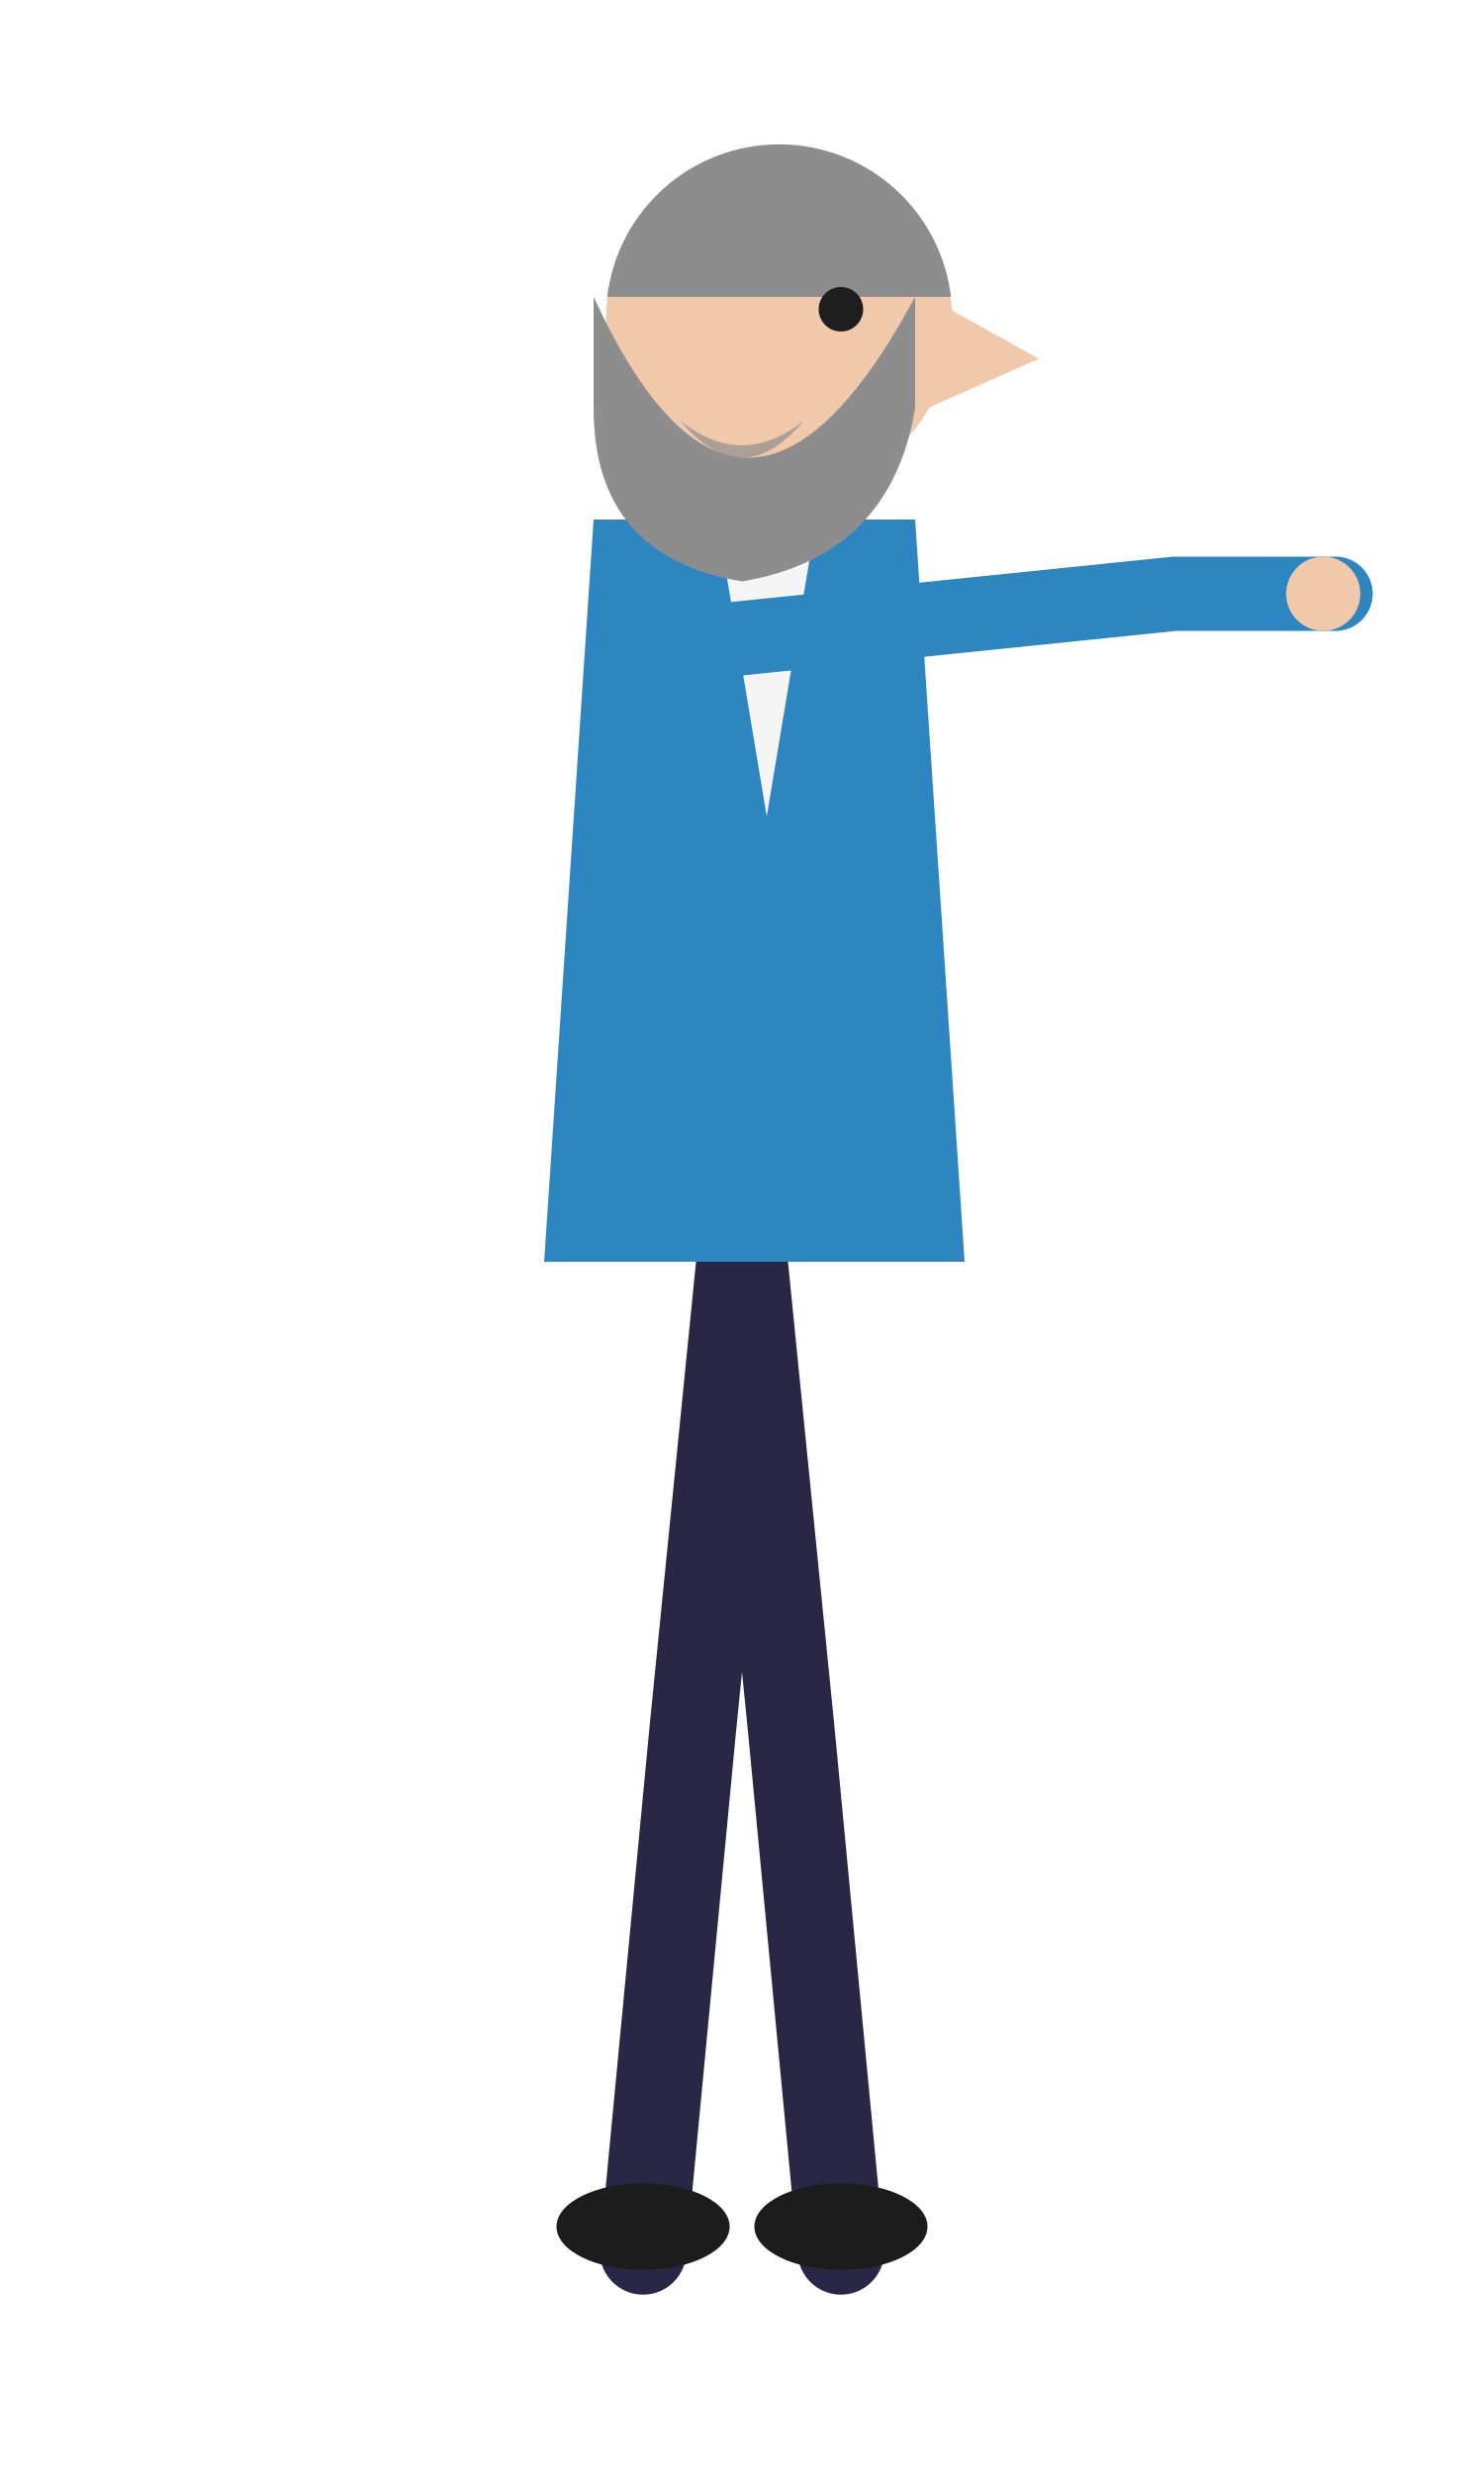
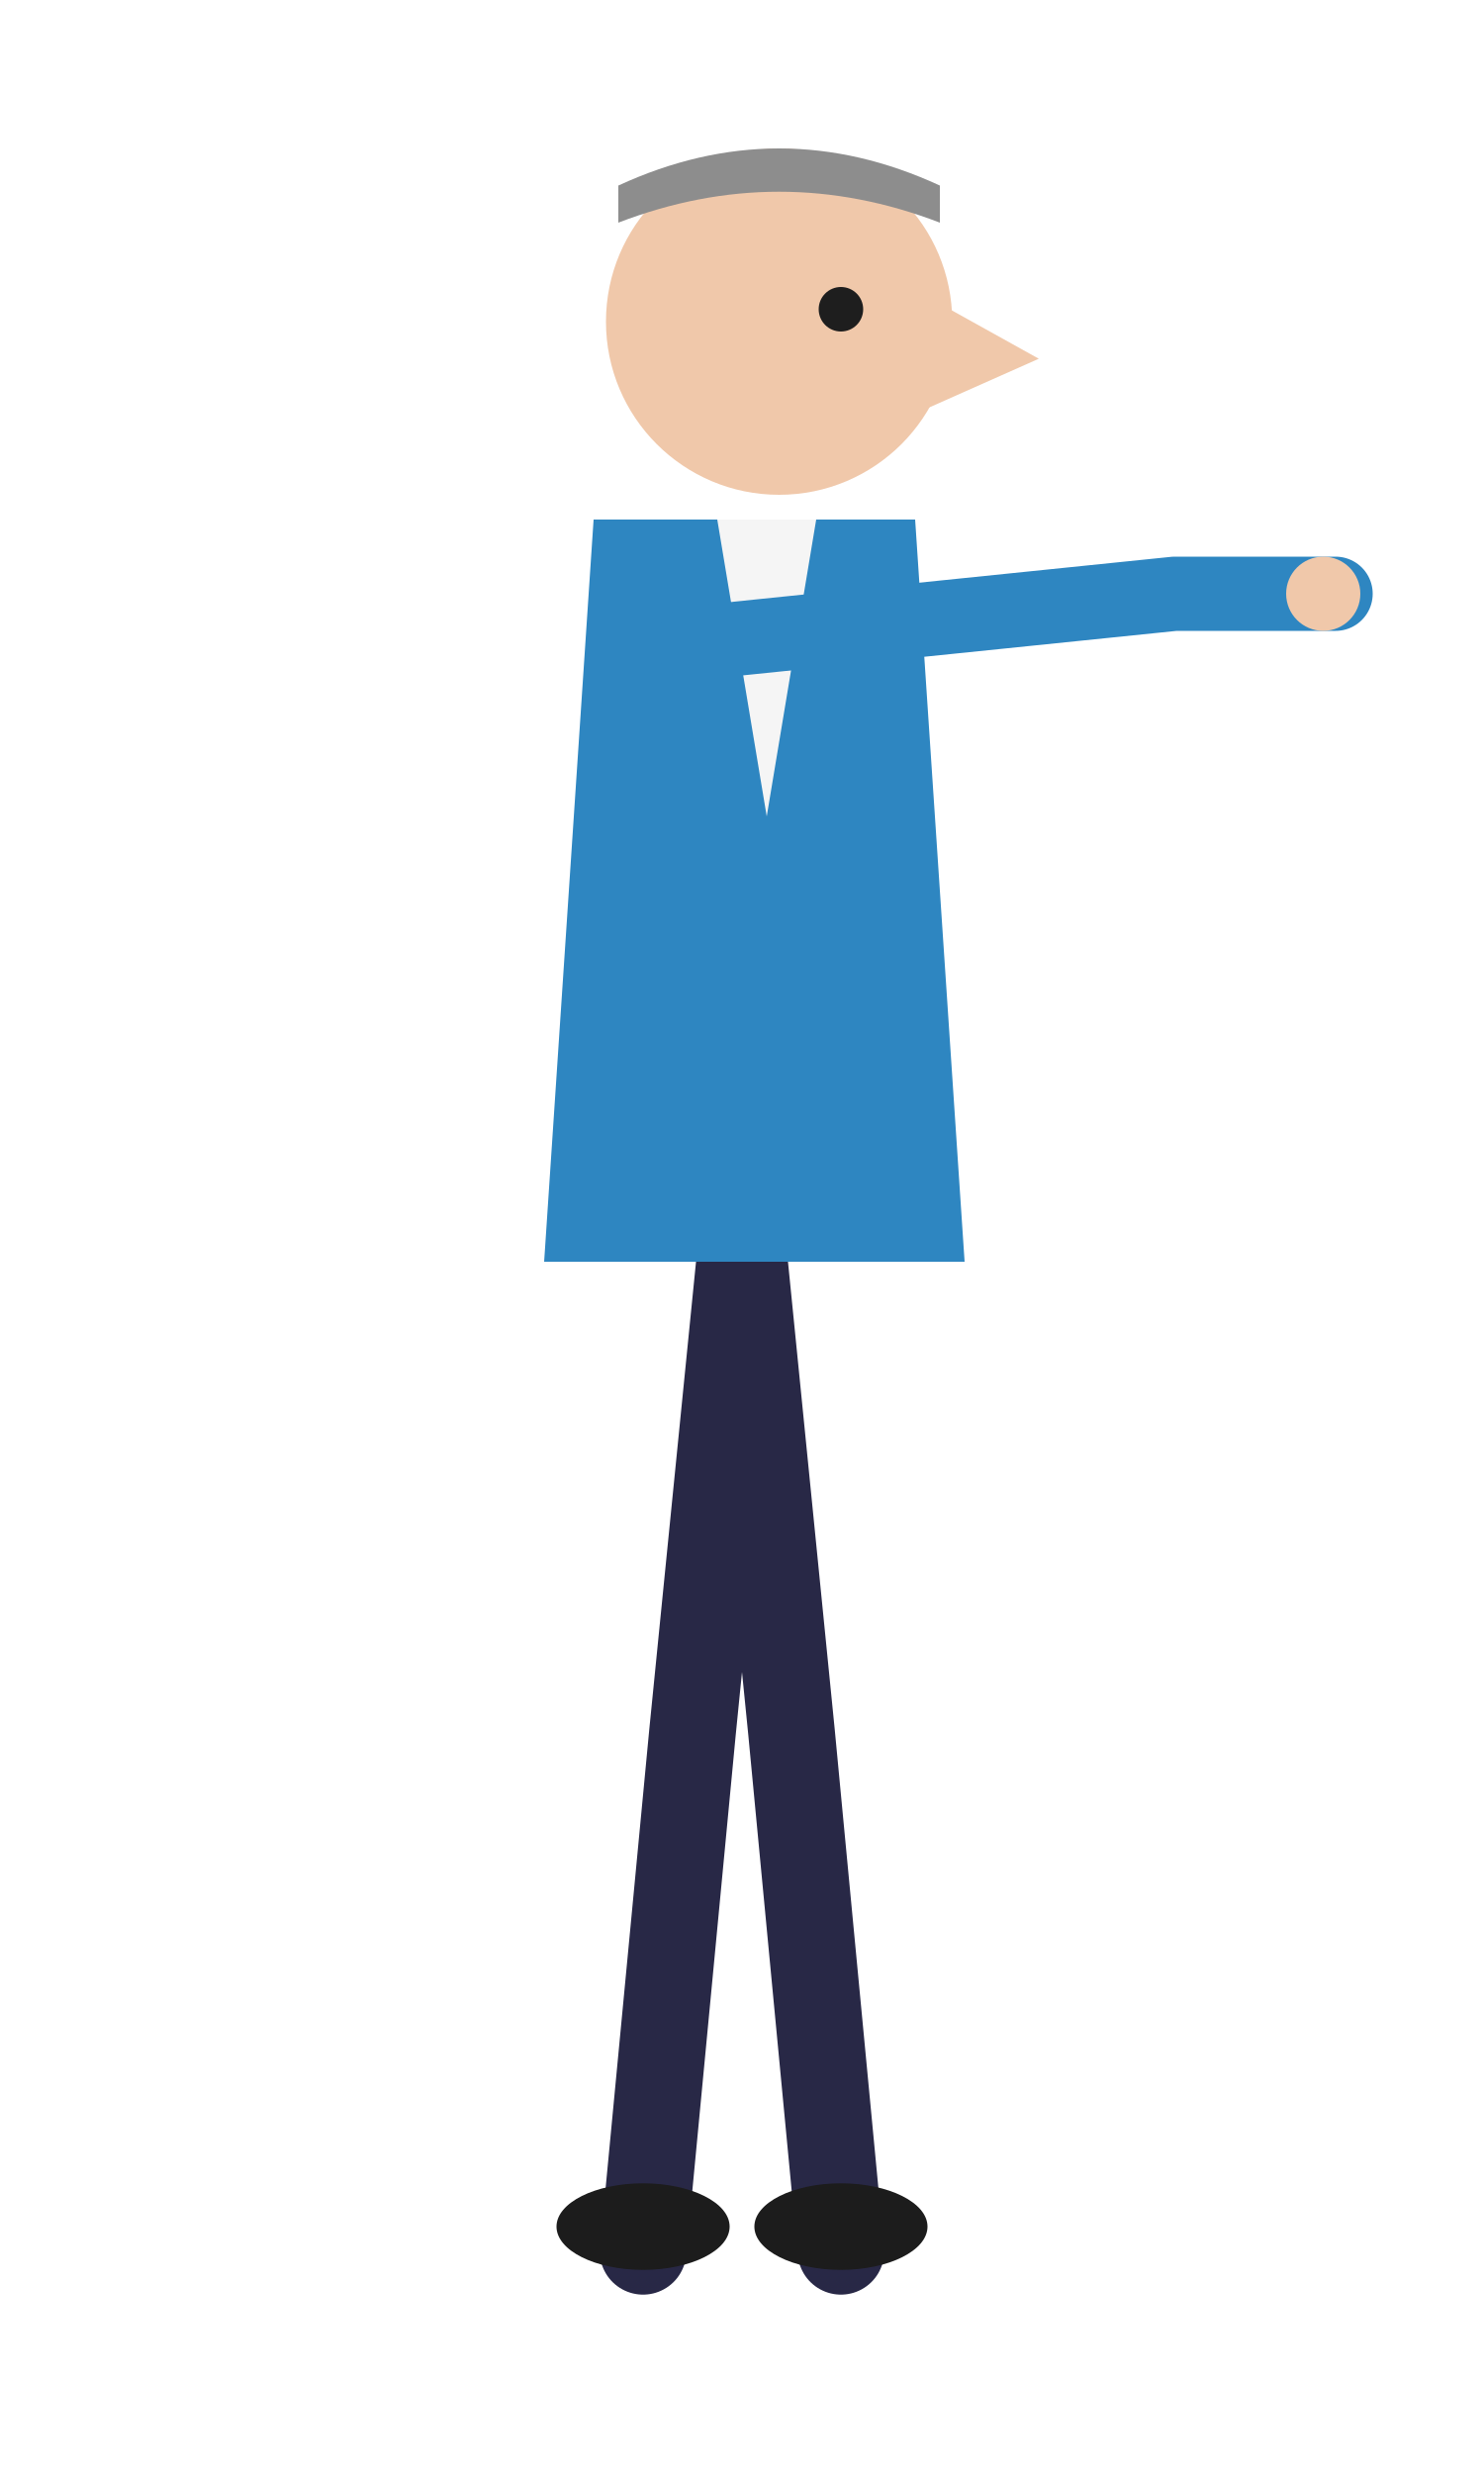
<svg xmlns="http://www.w3.org/2000/svg" viewBox="0 0 120 200" width="120" height="200">
  <g stroke="#282846" stroke-width="7" stroke-linecap="round" fill="none" stroke-linejoin="round">
    <path d="M60 100 L64 140 L68 182 M60 100 L56 140 L52 182" />
  </g>
  <ellipse cx="68" cy="180" rx="7" ry="3.5" fill="#1c1c1c" />
  <ellipse cx="52" cy="180" rx="7" ry="3.5" fill="#1c1c1c" />
  <path d="M48 42 L74 42 L78 102 L44 102 Z" fill="#2e86c1" />
  <path d="M58 42 L66 42 L62 66 Z" fill="#f5f5f5" />
  <g stroke="#2e86c1" stroke-width="6" stroke-linecap="round" fill="none">
    <path d="M56 52 L95 48 M95 48 L108 48" />
  </g>
  <circle cx="107" cy="48" r="3" fill="#f0c8aa" />
  <circle cx="63" cy="26" r="14" fill="#f0c8aa" />
  <path d="M75 24 L84 29 L75 33 Z" fill="#f0c8aa" />
-   <path d="M49.1 24 A14 14 0 0 1 76.9 24 Z" fill="#8d8d8d" />
+   <path d="M50 15 Q63 9 76 15 L76 18 Q63 13 50 18 Z" fill="#8d8d8d" />
  <circle cx="68" cy="25" r="1.8" fill="#1e1e1e" />
-   <path d="M48 24 Q60 50 74 24 L74 33 Q72 45 60 47 Q48 45 48 33 Z" fill="#8d8d8d" />
-   <path d="M55 34 Q60 38 65 34 Q60 40 55 34 Z" fill="#8d8d8d" opacity="0.7" />
</svg>
